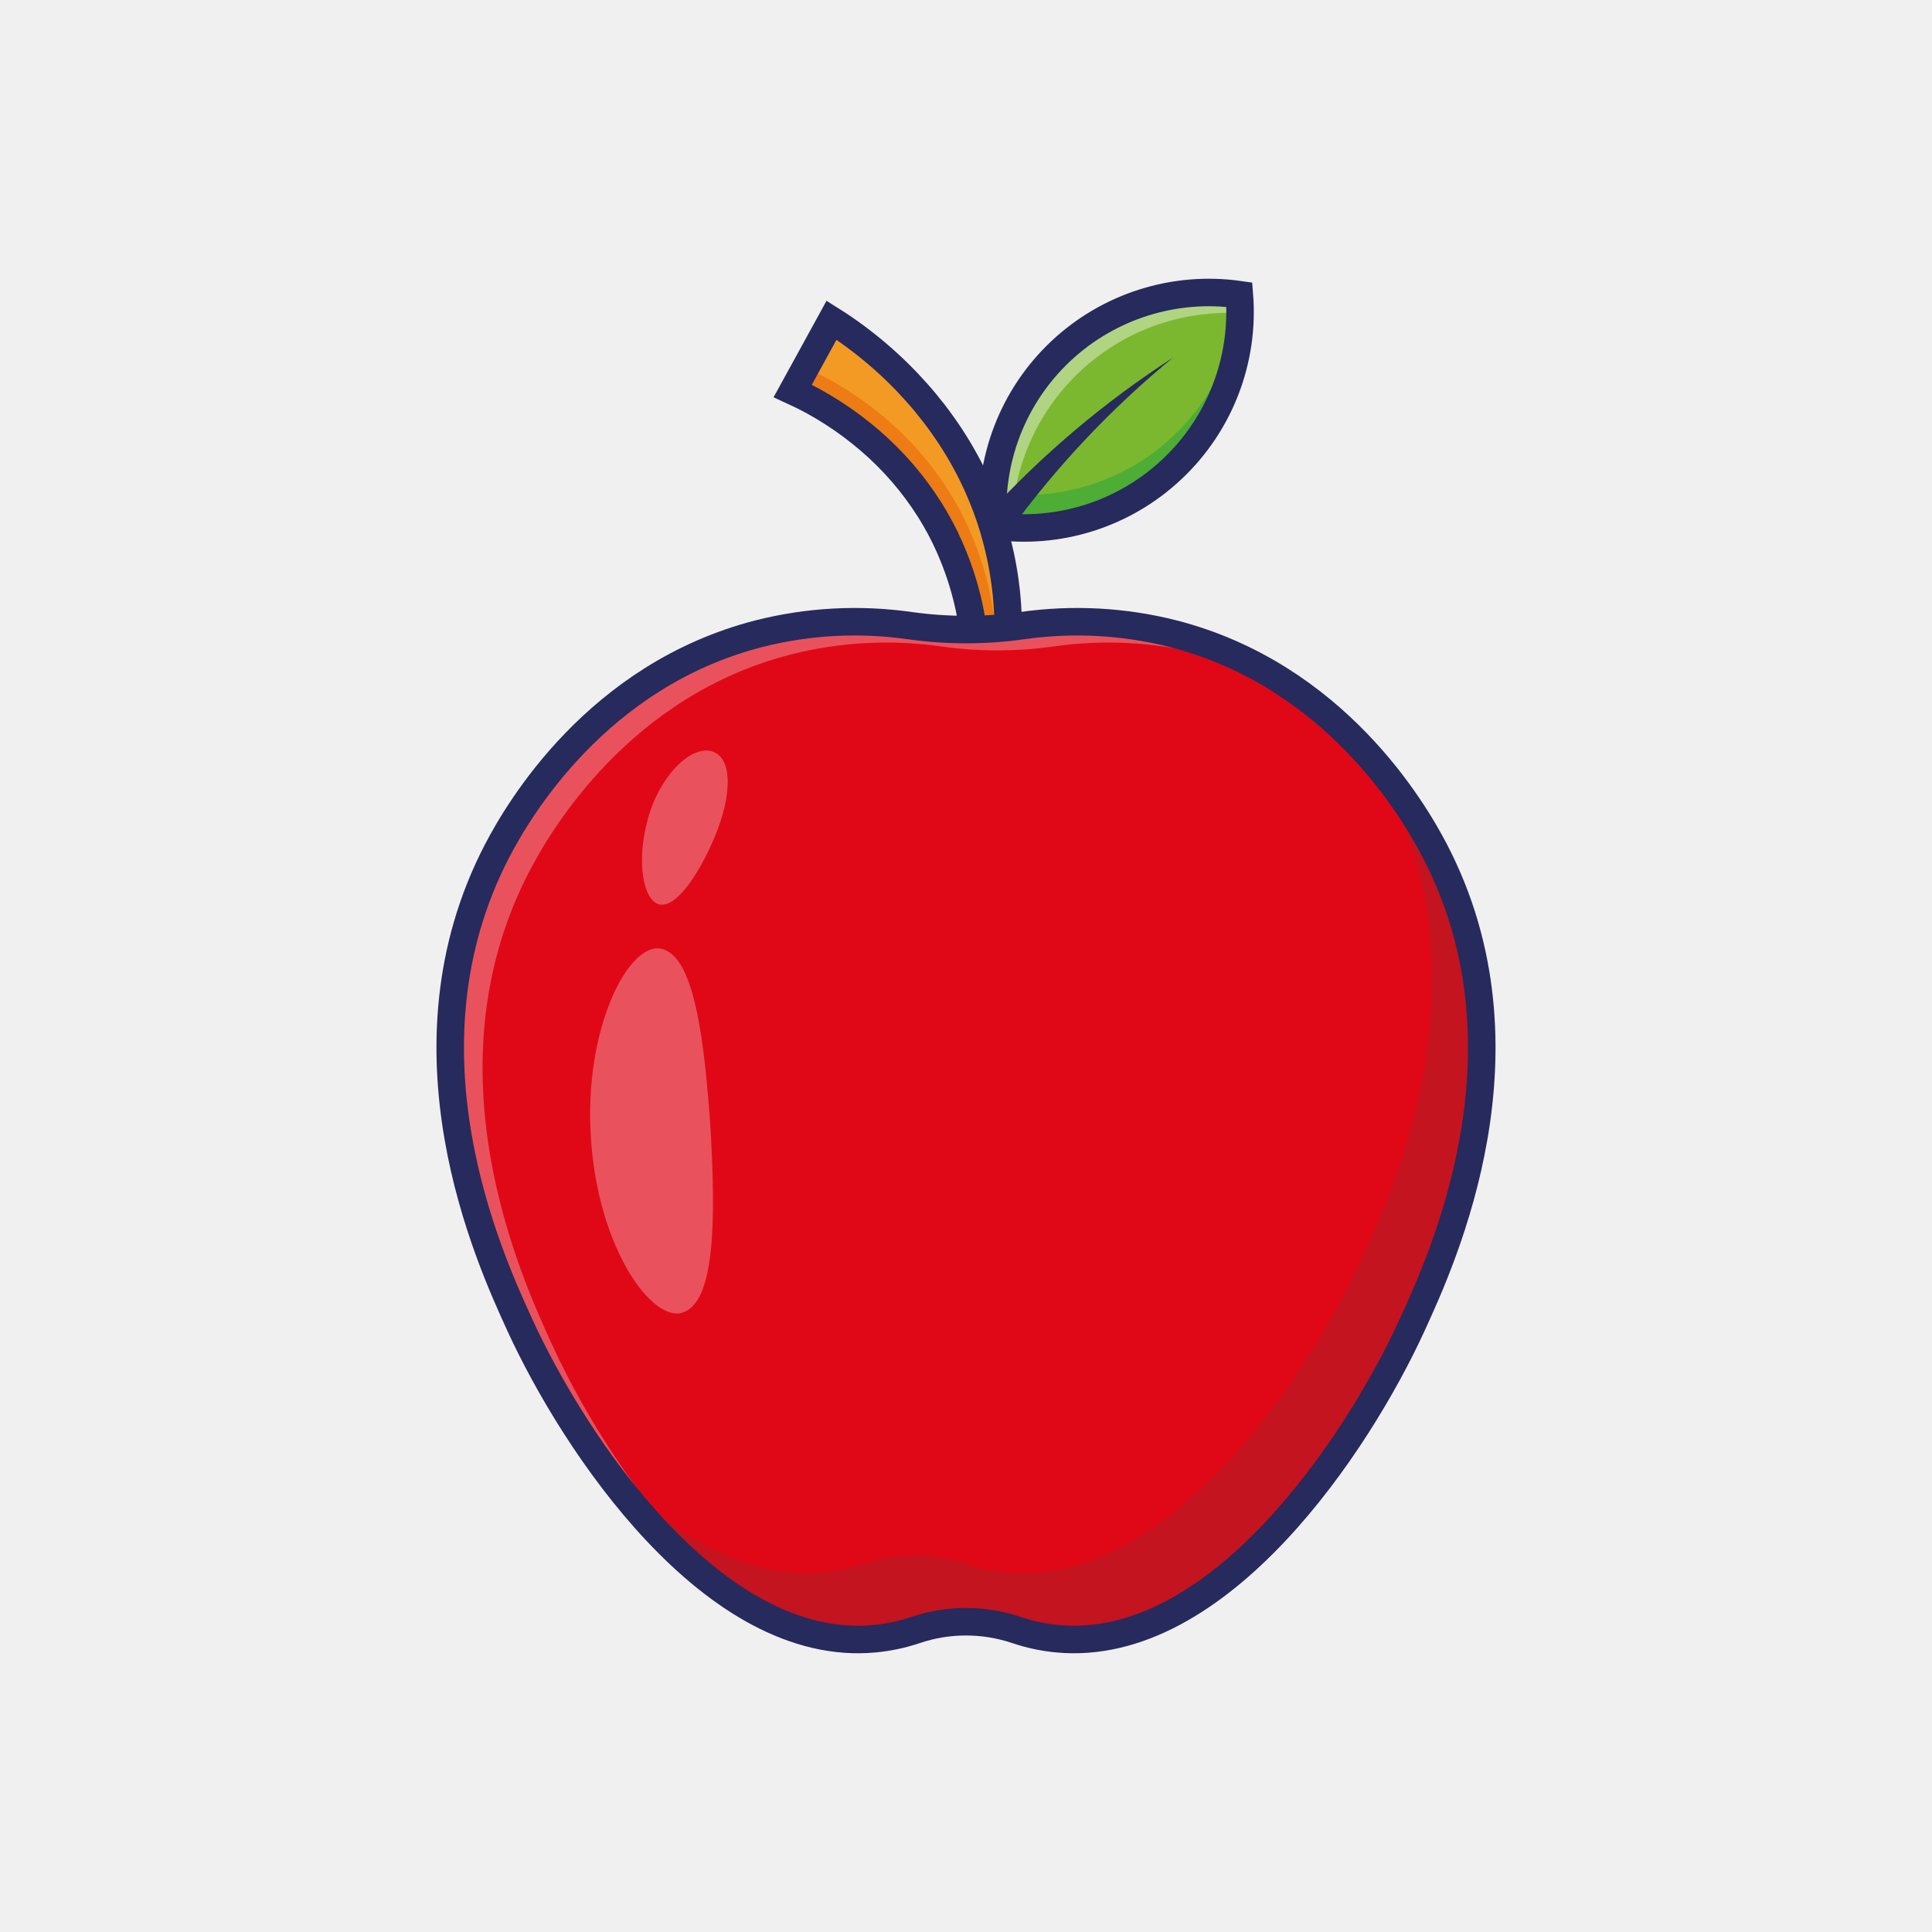
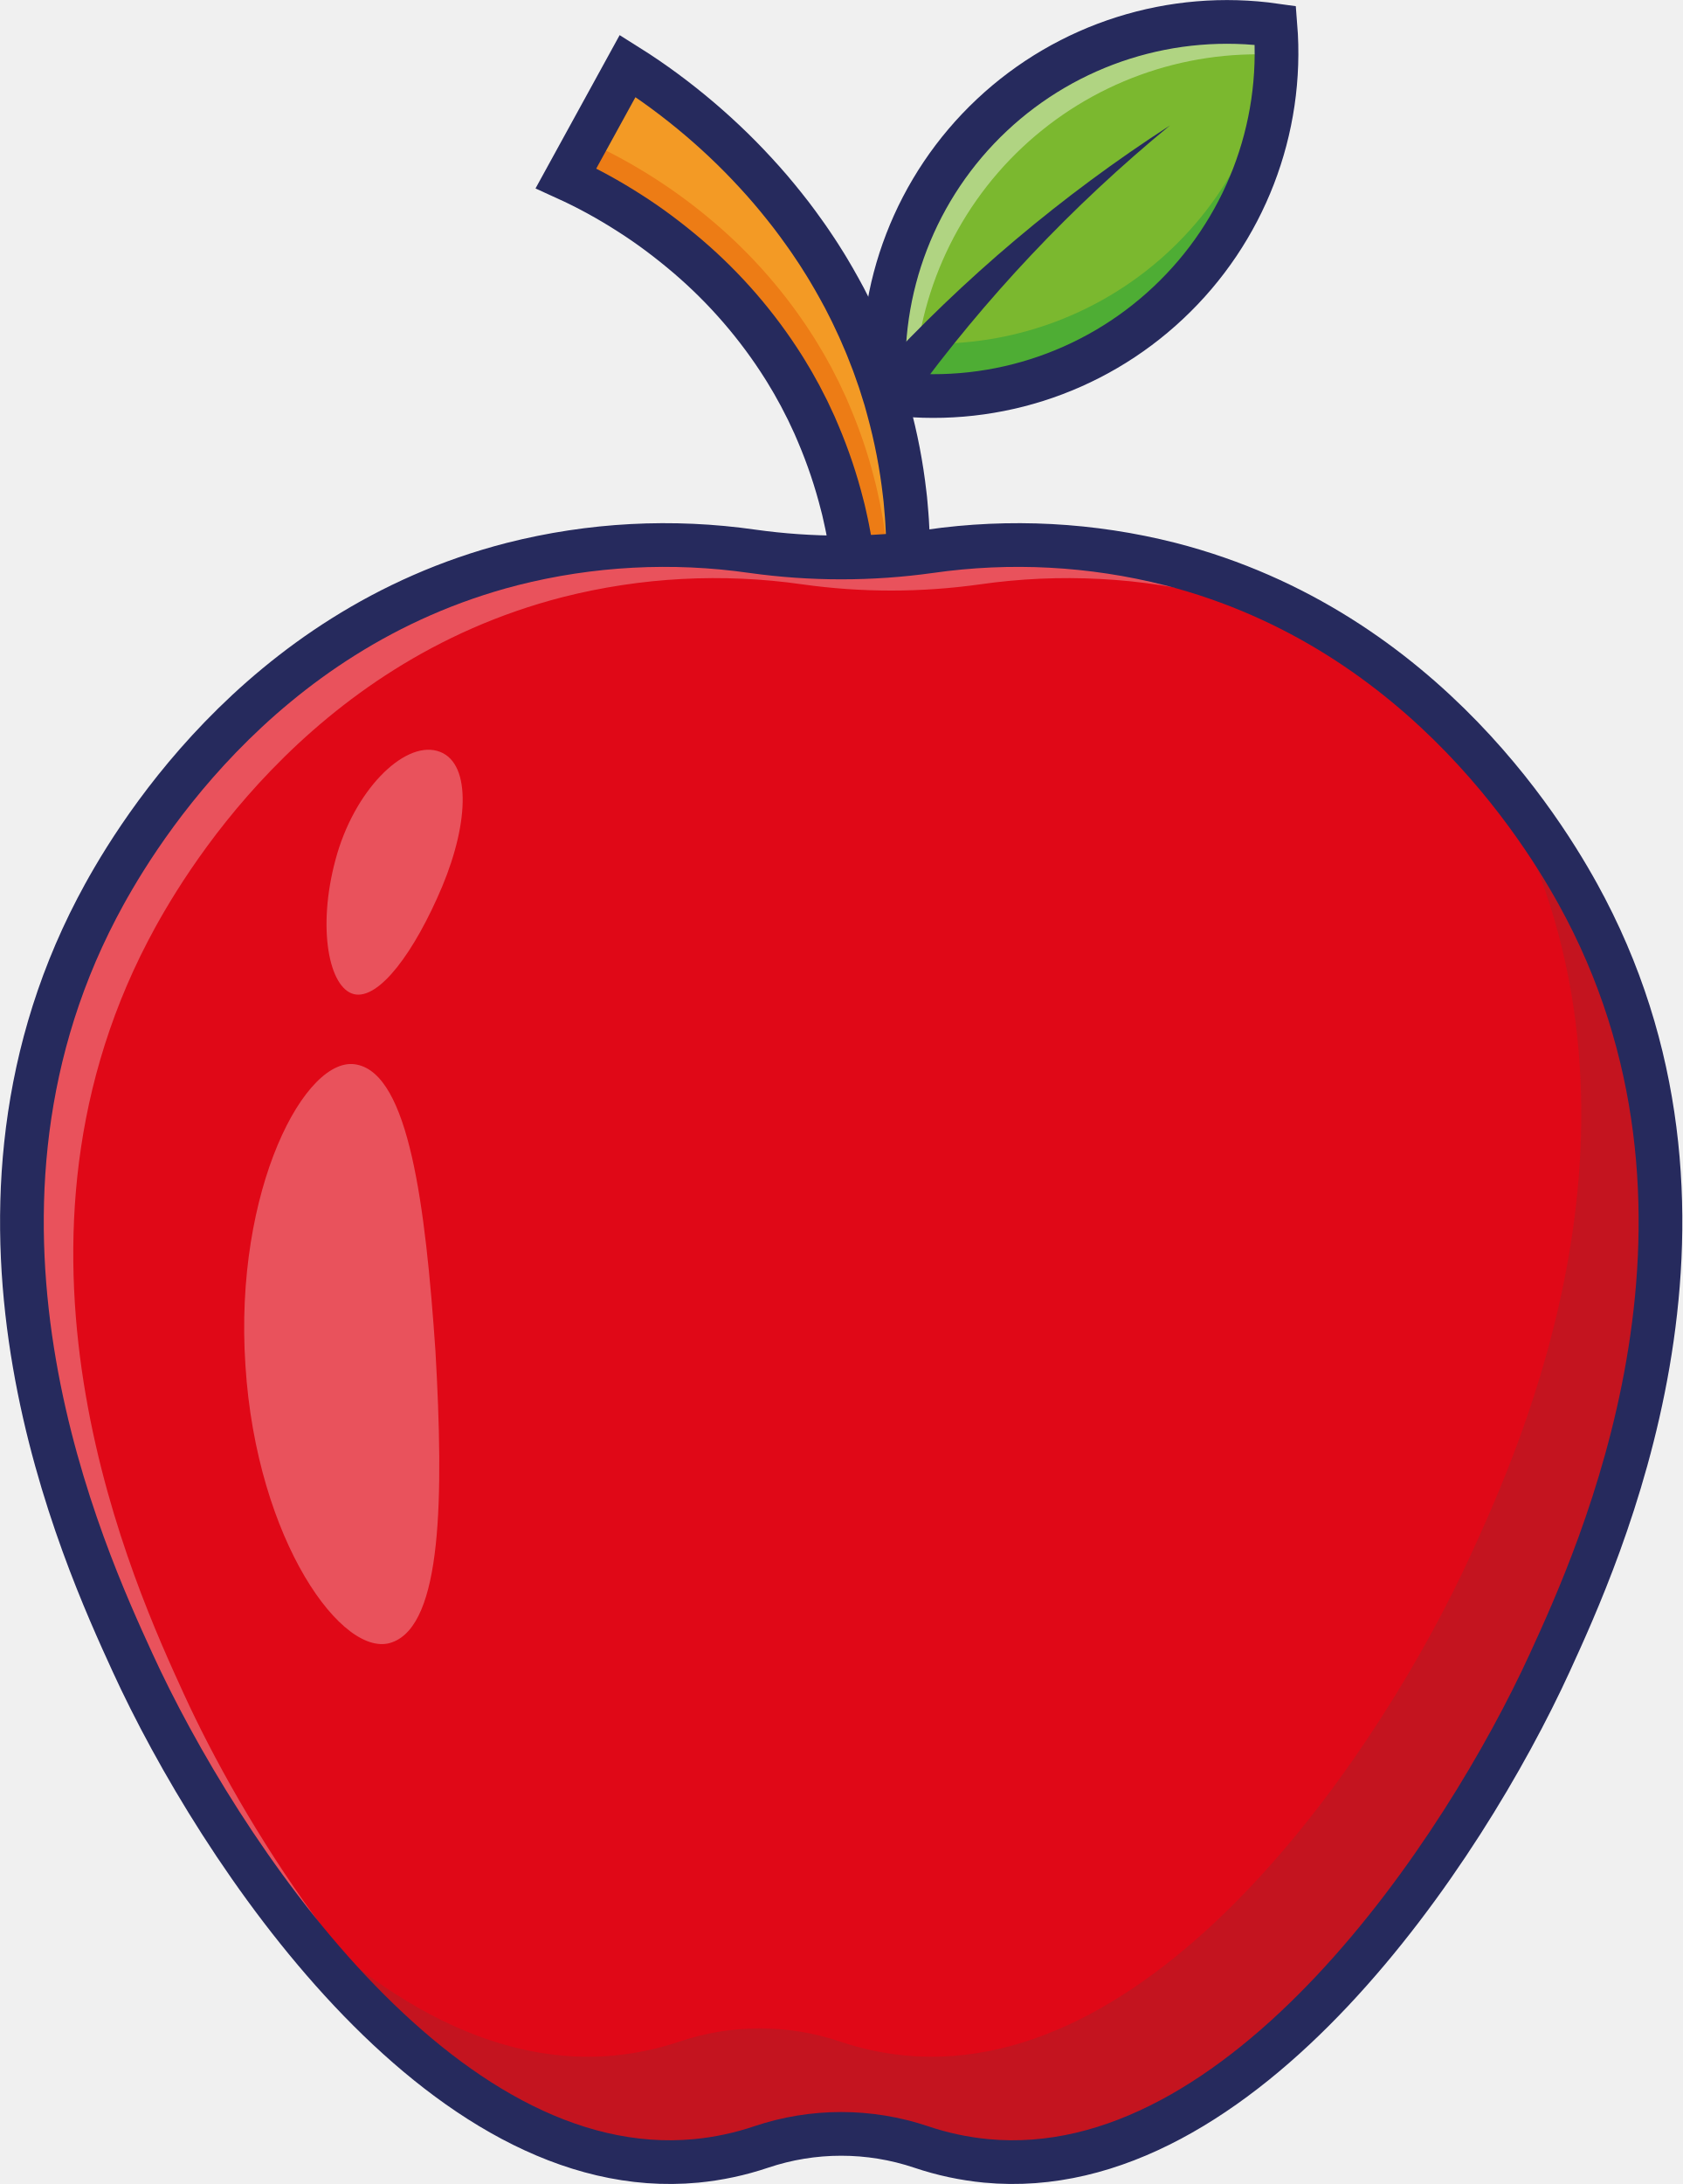
- <svg xmlns="http://www.w3.org/2000/svg" width="800px" height="800px" viewBox="0 0 500 500">
-   <g style="isolation:isolate">
-     <path d="M303.278,121.459a55.833,55.833,0,0,1-46.2,14.611,55.949,55.949,0,0,1,63.667-59.814A55.835,55.835,0,0,1,303.278,121.459Z" fill="#7bb82f" />
-     <path d="M320.914,81.06a55.943,55.943,0,0,0-59.057,55.482q-2.4-.133-4.783-.472a55.948,55.948,0,0,1,63.667-59.814Q320.93,78.655,320.914,81.06Z" fill="#ffffff" opacity="0.4" />
-     <path d="M303.277,121.46a55.835,55.835,0,0,1-46.2,14.61,56.3,56.3,0,0,1,.15-10.442q.041.959.116,1.917a55.943,55.943,0,0,0,63.517-49.371A55.8,55.8,0,0,1,303.277,121.46Z" fill="#4ead34" />
-     <path d="M303.278,121.459a55.833,55.833,0,0,1-46.2,14.611,55.949,55.949,0,0,1,63.667-59.814A55.835,55.835,0,0,1,303.278,121.459Z" fill="none" stroke="#262a5d" stroke-miterlimit="10" stroke-width="7.119" />
-     <path d="M255.782,132.861a246.275,246.275,0,0,1,47.779-40.3,242.674,242.674,0,0,0-42.273,44.815Z" fill="#262a5d" />
-     <path d="M252.523,179.249q.173-3.165.1-6.317c-.009-.525-.017-1.049-.045-1.574l-.07-1.57c-.077-1.045-.13-2.089-.244-3.128-.179-2.08-.486-4.143-.812-6.191l-.287-1.53c-.1-.509-.182-1.019-.3-1.523l-.336-1.514c-.058-.251-.107-.5-.171-.755l-.194-.749a79,79,0,0,0-3.916-11.646l-.6-1.4L245,139.967l-.322-.69-.162-.344-.174-.339-.693-1.353-.347-.675-.369-.664-.735-1.325c-.245-.441-.516-.868-.772-1.3s-.51-.868-.784-1.292a79.676,79.676,0,0,0-15.634-18.089q-2.271-1.938-4.655-3.722t-4.89-3.376q-2.495-1.6-5.078-3.016c-1.722-.941-3.454-1.807-5.224-2.612l10.045-18.3c2.069,1.3,4.1,2.688,6.05,4.128s3.85,2.947,5.688,4.511,3.619,3.185,5.339,4.866,3.374,3.425,4.972,5.214,3.115,3.651,4.582,5.542c.717.962,1.447,1.908,2.129,2.894.342.49.7.97,1.028,1.469l1,1.492c.337.493.645,1.007.965,1.511s.642,1.006.942,1.522c.6,1.032,1.222,2.05,1.782,3.1.285.523.575,1.043.854,1.569l.809,1.592.4.8.38.807.756,1.614c.251.537.475,1.089.712,1.632s.475,1.086.692,1.637l.647,1.655.322.826.3.836.588,1.671.147.417.134.422.265.844.529,1.685.469,1.7a90.3,90.3,0,0,1,2.656,13.767l.1.866c.033.288.051.579.078.868l.147,1.735c.056.577.075,1.157.108,1.736l.089,1.733c.058,2.314.085,4.621-.023,6.92-.03,1.15-.123,2.3-.194,3.441l-.152,1.713c-.047.571-.113,1.14-.18,1.708q-.387,3.411-1.022,6.771Z" fill="#f39a25" />
-     <path d="M259.925,176.332q-.274,1.886-.63,3.756l-6.771-.84q.169-3.163.1-6.317c-.009-.524-.017-1.048-.045-1.573l-.07-1.571c-.077-1.045-.131-2.088-.244-3.127-.179-2.081-.485-4.144-.812-6.192l-.287-1.53c-.1-.508-.181-1.017-.3-1.521l-.337-1.514c-.057-.253-.107-.5-.171-.755l-.193-.75a79.114,79.114,0,0,0-3.916-11.646l-.6-1.405-.648-1.38-.323-.689-.162-.345-.173-.338-.694-1.355-.346-.675-.368-.663-.735-1.325c-.246-.441-.518-.868-.774-1.3s-.509-.869-.782-1.292a79.711,79.711,0,0,0-15.636-18.09q-2.269-1.936-4.654-3.722t-4.89-3.375q-2.5-1.6-5.078-3.015c-1.722-.942-3.454-1.808-5.225-2.613l10.047-18.3c.141.088.281.178.422.27l-6.7,12.2c1.829.831,3.621,1.727,5.4,2.7s3.53,2.013,5.25,3.116,3.409,2.267,5.056,3.491,3.248,2.513,4.814,3.849a82.434,82.434,0,0,1,16.166,18.7c.283.437.537.89.81,1.336s.546.891.8,1.346l.761,1.37.381.686.359.7.716,1.4.18.35.167.355.334.714.671,1.427.616,1.453a81.421,81.421,0,0,1,4.049,12.041l.2.774c.065.26.117.521.177.781l.347,1.565c.125.522.211,1.05.313,1.575l.3,1.581c.336,2.119.654,4.252.839,6.4.117,1.074.172,2.152.251,3.234l.074,1.623c.029.542.038,1.085.047,1.628q.066,3.256-.107,6.532Z" fill="#f39a25" opacity="0.5" style="mix-blend-mode:multiply" />
-     <path d="M252.523,179.249q.173-3.165.1-6.317c-.009-.525-.017-1.049-.045-1.574l-.07-1.57c-.077-1.045-.13-2.089-.244-3.128-.179-2.08-.486-4.143-.812-6.191l-.287-1.53c-.1-.509-.182-1.019-.3-1.523l-.336-1.514c-.058-.251-.107-.5-.171-.755l-.194-.749a79,79,0,0,0-3.916-11.646l-.6-1.4L245,139.967l-.322-.69-.162-.344-.174-.339-.693-1.353-.347-.675-.369-.664-.735-1.325c-.245-.441-.516-.868-.772-1.3s-.51-.868-.784-1.292a79.676,79.676,0,0,0-15.634-18.089q-2.271-1.938-4.655-3.722t-4.89-3.376q-2.495-1.6-5.078-3.016c-1.722-.941-3.454-1.807-5.224-2.612l10.045-18.3c2.069,1.3,4.1,2.688,6.05,4.128s3.85,2.947,5.688,4.511,3.619,3.185,5.339,4.866,3.374,3.425,4.972,5.214,3.115,3.651,4.582,5.542c.717.962,1.447,1.908,2.129,2.894.342.49.7.97,1.028,1.469l1,1.492c.337.493.645,1.007.965,1.511s.642,1.006.942,1.522c.6,1.032,1.222,2.05,1.782,3.1.285.523.575,1.043.854,1.569l.809,1.592.4.8.38.807.756,1.614c.251.537.475,1.089.712,1.632s.475,1.086.692,1.637l.647,1.655.322.826.3.836.588,1.671.147.417.134.422.265.844.529,1.685.469,1.7a90.3,90.3,0,0,1,2.656,13.767l.1.866c.033.288.051.579.078.868l.147,1.735c.056.577.075,1.157.108,1.736l.089,1.733c.058,2.314.085,4.621-.023,6.92-.03,1.15-.123,2.3-.194,3.441l-.152,1.713c-.047.571-.113,1.14-.18,1.708q-.387,3.411-1.022,6.771Z" fill="none" stroke="#262a5d" stroke-miterlimit="10" stroke-width="7.119" />
-     <path d="M371.28,220.082C365.861,209.689,345.5,174.767,303.6,164a100.923,100.923,0,0,0-39.141-2.075,104.386,104.386,0,0,1-28.911,0A100.923,100.923,0,0,0,196.4,164c-41.9,10.765-62.264,45.687-67.683,56.08-26.843,51.471-2.187,105.342,5.8,122.8,14,30.584,50.036,85.176,91.855,81.22a47.154,47.154,0,0,0,10.592-2.265,40.874,40.874,0,0,1,26.063,0,47.157,47.157,0,0,0,10.591,2.265c41.82,3.956,77.859-50.636,91.856-81.22C373.467,325.424,398.123,271.553,371.28,220.082Z" fill="#e00817" />
-     <path d="M371.28,220.082C365.861,209.689,345.5,174.767,303.6,164a100.923,100.923,0,0,0-39.141-2.075,104.386,104.386,0,0,1-28.911,0A100.923,100.923,0,0,0,196.4,164c-41.9,10.765-62.264,45.687-67.683,56.08-26.843,51.471-2.187,105.342,5.8,122.8,14,30.584,50.036,85.176,91.855,81.22a47.154,47.154,0,0,0,10.592-2.265,40.874,40.874,0,0,1,26.063,0,47.157,47.157,0,0,0,10.591,2.265c41.82,3.956,77.859-50.636,91.856-81.22C373.467,325.424,398.123,271.553,371.28,220.082Z" fill="#e00817" />
-     <path d="M337.567,180.272a96.812,96.812,0,0,0-25.927-10.889,100.656,100.656,0,0,0-39.069-2.07,103.951,103.951,0,0,1-28.861,0,100.712,100.712,0,0,0-39.079,2.07c-41.829,10.745-62.15,45.606-67.565,55.987-26.8,51.377-2.186,105.158,5.789,122.584,9.537,20.838,29.321,52.824,54.2,69.789-28.765-14.895-51.942-51.75-62.524-74.869-7.994-17.454-32.647-71.323-5.809-122.8,5.425-10.39,25.784-45.309,67.69-56.073a100.829,100.829,0,0,1,39.136-2.08,104.3,104.3,0,0,0,28.909,0,100.879,100.879,0,0,1,39.146,2.08A97.918,97.918,0,0,1,337.567,180.272Z" fill="#ffffff" opacity="0.3" />
-     <g opacity="0.3">
-       <path d="M184.989,216.529c-4.491,10.669-10.292,18.5-14.374,17.528-4.043-.979-6.028-10.681-3.011-21.885,2.98-11.215,11.043-19.267,16.558-17.739C189.715,195.958,189.441,205.878,184.989,216.529Z" fill="#ffffff" />
+ <svg xmlns="http://www.w3.org/2000/svg" width="126.025" height="163.557" viewBox="0 0 78.766 102.223" version="1.1" id="svg38">
+   <defs id="defs42" />
+   <g style="isolation:isolate" id="g36" transform="matrix(0.2873544,0,0,0.2873544,-32.45536,-20.72596)">
+     <path d="m 303.278,121.459 a 55.833,55.833 0 0 1 -46.2,14.611 55.949,55.949 0 0 1 63.667,-59.814 55.835,55.835 0 0 1 -17.467,45.203 z" fill="#7bb82f" id="path2" />
+     <path d="m 320.914,81.06 a 55.943,55.943 0 0 0 -59.057,55.482 q -2.4,-0.133 -4.783,-0.472 a 55.948,55.948 0 0 1 63.667,-59.814 q 0.189,2.399 0.173,4.804 z" fill="#ffffff" opacity="0.4" id="path4" />
+     <path d="m 303.277,121.46 a 55.835,55.835 0 0 1 -46.2,14.61 56.3,56.3 0 0 1 0.15,-10.442 q 0.041,0.959 0.116,1.917 A 55.943,55.943 0 0 0 320.86,78.174 55.8,55.8 0 0 1 303.277,121.46 Z" fill="#4ead34" id="path6" />
+     <path d="m 303.278,121.459 a 55.833,55.833 0 0 1 -46.2,14.611 55.949,55.949 0 0 1 63.667,-59.814 55.835,55.835 0 0 1 -17.467,45.203 z" fill="none" stroke="#262a5d" stroke-miterlimit="10" stroke-width="7.119" id="path8" />
+     <path d="m 255.782,132.861 a 246.275,246.275 0 0 1 47.779,-40.3 242.674,242.674 0 0 0 -42.273,44.815 z" fill="#262a5d" id="path10" />
+     <path d="m 252.523,179.249 q 0.173,-3.165 0.1,-6.317 c -0.009,-0.525 -0.017,-1.049 -0.045,-1.574 l -0.07,-1.57 c -0.077,-1.045 -0.13,-2.089 -0.244,-3.128 -0.179,-2.08 -0.486,-4.143 -0.812,-6.191 l -0.287,-1.53 c -0.1,-0.509 -0.182,-1.019 -0.3,-1.523 l -0.336,-1.514 c -0.058,-0.251 -0.107,-0.5 -0.171,-0.755 l -0.194,-0.749 a 79,79 0 0 0 -3.916,-11.646 l -0.6,-1.4 -0.648,-1.385 -0.322,-0.69 -0.162,-0.344 -0.174,-0.339 -0.693,-1.353 -0.347,-0.675 -0.369,-0.664 -0.735,-1.325 c -0.245,-0.441 -0.516,-0.868 -0.772,-1.3 -0.256,-0.432 -0.51,-0.868 -0.784,-1.292 a 79.676,79.676 0 0 0 -15.634,-18.089 q -2.271,-1.938 -4.655,-3.722 -2.384,-1.784 -4.89,-3.376 -2.495,-1.6 -5.078,-3.016 c -1.722,-0.941 -3.454,-1.807 -5.224,-2.612 l 10.045,-18.3 c 2.069,1.3 4.1,2.688 6.05,4.128 1.95,1.44 3.85,2.947 5.688,4.511 1.838,1.564 3.619,3.185 5.339,4.866 1.72,1.681 3.374,3.425 4.972,5.214 1.598,1.789 3.115,3.651 4.582,5.542 0.717,0.962 1.447,1.908 2.129,2.894 0.342,0.49 0.7,0.97 1.028,1.469 l 1,1.492 c 0.337,0.493 0.645,1.007 0.965,1.511 0.32,0.504 0.642,1.006 0.942,1.522 0.6,1.032 1.222,2.05 1.782,3.1 0.285,0.523 0.575,1.043 0.854,1.569 l 0.809,1.592 0.4,0.8 0.38,0.807 0.756,1.614 c 0.251,0.537 0.475,1.089 0.712,1.632 0.237,0.543 0.475,1.086 0.692,1.637 l 0.647,1.655 0.322,0.826 0.3,0.836 0.588,1.671 0.147,0.417 0.134,0.422 0.265,0.844 0.529,1.685 0.469,1.7 a 90.3,90.3 0 0 1 2.656,13.767 l 0.1,0.866 c 0.033,0.288 0.051,0.579 0.078,0.868 l 0.147,1.735 c 0.056,0.577 0.075,1.157 0.108,1.736 l 0.089,1.733 c 0.058,2.314 0.085,4.621 -0.023,6.92 -0.03,1.15 -0.123,2.3 -0.194,3.441 l -0.152,1.713 c -0.047,0.571 -0.113,1.14 -0.18,1.708 q -0.387,3.411 -1.022,6.771 z" fill="#f39a25" id="path12" />
+     <path d="m 259.925,176.332 q -0.274,1.886 -0.63,3.756 l -6.771,-0.84 q 0.169,-3.163 0.1,-6.317 c -0.009,-0.524 -0.017,-1.048 -0.045,-1.573 l -0.07,-1.571 c -0.077,-1.045 -0.131,-2.088 -0.244,-3.127 -0.179,-2.081 -0.485,-4.144 -0.812,-6.192 l -0.287,-1.53 c -0.1,-0.508 -0.181,-1.017 -0.3,-1.521 l -0.337,-1.514 c -0.057,-0.253 -0.107,-0.5 -0.171,-0.755 l -0.193,-0.75 a 79.114,79.114 0 0 0 -3.916,-11.646 l -0.6,-1.405 -0.648,-1.38 -0.323,-0.689 -0.162,-0.345 -0.173,-0.338 -0.694,-1.355 -0.346,-0.675 -0.368,-0.663 -0.735,-1.325 c -0.246,-0.441 -0.518,-0.868 -0.774,-1.3 -0.256,-0.432 -0.509,-0.869 -0.782,-1.292 a 79.711,79.711 0 0 0 -15.636,-18.09 q -2.269,-1.936 -4.654,-3.722 -2.385,-1.786 -4.89,-3.375 -2.5,-1.6 -5.078,-3.015 c -1.722,-0.942 -3.454,-1.808 -5.225,-2.613 l 10.047,-18.3 c 0.141,0.088 0.281,0.178 0.422,0.27 l -6.7,12.2 c 1.829,0.831 3.621,1.727 5.4,2.7 1.779,0.973 3.53,2.013 5.25,3.116 1.72,1.103 3.409,2.267 5.056,3.491 1.647,1.224 3.248,2.513 4.814,3.849 a 82.434,82.434 0 0 1 16.166,18.7 c 0.283,0.437 0.537,0.89 0.81,1.336 0.273,0.446 0.546,0.891 0.8,1.346 l 0.761,1.37 0.381,0.686 0.359,0.7 0.716,1.4 0.18,0.35 0.167,0.355 0.334,0.714 0.671,1.427 0.616,1.453 a 81.421,81.421 0 0 1 4.049,12.041 l 0.2,0.774 c 0.065,0.26 0.117,0.521 0.177,0.781 l 0.347,1.565 c 0.125,0.522 0.211,1.05 0.313,1.575 l 0.3,1.581 c 0.336,2.119 0.654,4.252 0.839,6.4 0.117,1.074 0.172,2.152 0.251,3.234 l 0.074,1.623 c 0.029,0.542 0.038,1.085 0.047,1.628 q 0.066,3.256 -0.107,6.532 z" fill="#f39a25" opacity="0.5" style="mix-blend-mode:multiply" id="path14" />
+     <path d="m 252.523,179.249 q 0.173,-3.165 0.1,-6.317 c -0.009,-0.525 -0.017,-1.049 -0.045,-1.574 l -0.07,-1.57 c -0.077,-1.045 -0.13,-2.089 -0.244,-3.128 -0.179,-2.08 -0.486,-4.143 -0.812,-6.191 l -0.287,-1.53 c -0.1,-0.509 -0.182,-1.019 -0.3,-1.523 l -0.336,-1.514 c -0.058,-0.251 -0.107,-0.5 -0.171,-0.755 l -0.194,-0.749 a 79,79 0 0 0 -3.916,-11.646 l -0.6,-1.4 -0.648,-1.385 -0.322,-0.69 -0.162,-0.344 -0.174,-0.339 -0.693,-1.353 -0.347,-0.675 -0.369,-0.664 -0.735,-1.325 c -0.245,-0.441 -0.516,-0.868 -0.772,-1.3 -0.256,-0.432 -0.51,-0.868 -0.784,-1.292 a 79.676,79.676 0 0 0 -15.634,-18.089 q -2.271,-1.938 -4.655,-3.722 -2.384,-1.784 -4.89,-3.376 -2.495,-1.6 -5.078,-3.016 c -1.722,-0.941 -3.454,-1.807 -5.224,-2.612 l 10.045,-18.3 c 2.069,1.3 4.1,2.688 6.05,4.128 1.95,1.44 3.85,2.947 5.688,4.511 1.838,1.564 3.619,3.185 5.339,4.866 1.72,1.681 3.374,3.425 4.972,5.214 1.598,1.789 3.115,3.651 4.582,5.542 0.717,0.962 1.447,1.908 2.129,2.894 0.342,0.49 0.7,0.97 1.028,1.469 l 1,1.492 c 0.337,0.493 0.645,1.007 0.965,1.511 0.32,0.504 0.642,1.006 0.942,1.522 0.6,1.032 1.222,2.05 1.782,3.1 0.285,0.523 0.575,1.043 0.854,1.569 l 0.809,1.592 0.4,0.8 0.38,0.807 0.756,1.614 c 0.251,0.537 0.475,1.089 0.712,1.632 0.237,0.543 0.475,1.086 0.692,1.637 l 0.647,1.655 0.322,0.826 0.3,0.836 0.588,1.671 0.147,0.417 0.134,0.422 0.265,0.844 0.529,1.685 0.469,1.7 a 90.3,90.3 0 0 1 2.656,13.767 l 0.1,0.866 c 0.033,0.288 0.051,0.579 0.078,0.868 l 0.147,1.735 c 0.056,0.577 0.075,1.157 0.108,1.736 l 0.089,1.733 c 0.058,2.314 0.085,4.621 -0.023,6.92 -0.03,1.15 -0.123,2.3 -0.194,3.441 l -0.152,1.713 c -0.047,0.571 -0.113,1.14 -0.18,1.708 q -0.387,3.411 -1.022,6.771 z" fill="none" stroke="#262a5d" stroke-miterlimit="10" stroke-width="7.119" id="path16" />
+     <path d="M 371.28,220.082 C 365.861,209.689 345.5,174.767 303.6,164 a 100.923,100.923 0 0 0 -39.141,-2.075 104.386,104.386 0 0 1 -28.911,0 A 100.923,100.923 0 0 0 196.4,164 c -41.9,10.765 -62.264,45.687 -67.683,56.08 -26.843,51.471 -2.187,105.342 5.8,122.8 14,30.584 50.036,85.176 91.855,81.22 a 47.154,47.154 0 0 0 10.592,-2.265 40.874,40.874 0 0 1 26.063,0 47.157,47.157 0 0 0 10.591,2.265 c 41.82,3.956 77.859,-50.636 91.856,-81.22 7.993,-17.456 32.649,-71.327 5.806,-122.798 z" fill="#e00817" id="path18" />
+     <path d="M 371.28,220.082 C 365.861,209.689 345.5,174.767 303.6,164 a 100.923,100.923 0 0 0 -39.141,-2.075 104.386,104.386 0 0 1 -28.911,0 A 100.923,100.923 0 0 0 196.4,164 c -41.9,10.765 -62.264,45.687 -67.683,56.08 -26.843,51.471 -2.187,105.342 5.8,122.8 14,30.584 50.036,85.176 91.855,81.22 a 47.154,47.154 0 0 0 10.592,-2.265 40.874,40.874 0 0 1 26.063,0 47.157,47.157 0 0 0 10.591,2.265 c 41.82,3.956 77.859,-50.636 91.856,-81.22 7.993,-17.456 32.649,-71.327 5.806,-122.798 z" fill="#e00817" id="path20" />
+     <path d="m 337.567,180.272 a 96.812,96.812 0 0 0 -25.927,-10.889 100.656,100.656 0 0 0 -39.069,-2.07 103.951,103.951 0 0 1 -28.861,0 100.712,100.712 0 0 0 -39.079,2.07 c -41.829,10.745 -62.15,45.606 -67.565,55.987 -26.8,51.377 -2.186,105.158 5.789,122.584 9.537,20.838 29.321,52.824 54.2,69.789 -28.765,-14.895 -51.942,-51.75 -62.524,-74.869 -7.994,-17.454 -32.647,-71.323 -5.809,-122.8 5.425,-10.39 25.784,-45.309 67.69,-56.073 a 100.829,100.829 0 0 1 39.136,-2.08 104.3,104.3 0 0 0 28.909,0 100.879,100.879 0 0 1 39.146,2.08 97.918,97.918 0 0 1 33.964,16.271 z" fill="#ffffff" opacity="0.3" id="path22" />
+     <g opacity="0.3" id="g26">
+       <path d="m 184.989,216.529 c -4.491,10.669 -10.292,18.5 -14.374,17.528 -4.043,-0.979 -6.028,-10.681 -3.011,-21.885 2.98,-11.215 11.043,-19.267 16.558,-17.739 5.553,1.525 5.279,11.445 0.827,22.096 z" fill="#ffffff" id="path24" />
    </g>
-     <g opacity="0.3">
-       <path d="M183.893,292.2c1.355,23.877,1.114,44.466-7.032,47.419-7.93,3-22.122-16.478-23.93-45.1-1.9-28.609,9.846-50.77,18.158-48.982C179.568,247.22,182.254,268.354,183.893,292.2Z" fill="#ffffff" />
+     <g opacity="0.3" id="g30">
+       <path d="m 183.893,292.2 c 1.355,23.877 1.114,44.466 -7.032,47.419 -7.93,3 -22.122,-16.478 -23.93,-45.1 -1.9,-28.609 9.846,-50.77 18.158,-48.982 8.479,1.683 11.165,22.817 12.804,46.663 z" fill="#ffffff" id="path28" />
    </g>
-     <path d="M365.479,342.874c-13.994,30.586-50.034,85.183-91.854,81.225a47.671,47.671,0,0,1-10.592-2.262,40.827,40.827,0,0,0-26.061,0A47.916,47.916,0,0,1,226.38,424.1c-28.87,2.731-54.99-22.449-73-48.367,16.592,18.729,37.305,33.308,59.667,31.2a47.3,47.3,0,0,0,10.62-2.271,40.929,40.929,0,0,1,26.139,0,47.307,47.307,0,0,0,10.62,2.271c41.935,3.959,78.071-50.781,92.1-81.445,8.013-17.5,32.733-71.523,5.818-123.13-.786-1.5-1.888-3.527-3.317-5.923a122.324,122.324,0,0,1,16.247,23.646C398.126,271.551,373.464,325.42,365.479,342.874Z" fill="#bb1822" opacity="0.75" />
-     <path d="M371.28,220.082C365.861,209.689,345.5,174.767,303.6,164a100.923,100.923,0,0,0-39.141-2.075,104.386,104.386,0,0,1-28.911,0A100.923,100.923,0,0,0,196.4,164c-41.9,10.765-62.264,45.687-67.683,56.08-26.843,51.471-2.187,105.342,5.8,122.8,14,30.584,50.036,85.176,91.855,81.22a47.154,47.154,0,0,0,10.592-2.265,40.874,40.874,0,0,1,26.063,0,47.157,47.157,0,0,0,10.591,2.265c41.82,3.956,77.859-50.636,91.856-81.22C373.467,325.424,398.123,271.553,371.28,220.082Z" fill="none" stroke="#262a5d" stroke-miterlimit="10" stroke-width="7.119" />
+     <path d="m 365.479,342.874 c -13.994,30.586 -50.034,85.183 -91.854,81.225 a 47.671,47.671 0 0 1 -10.592,-2.262 40.827,40.827 0 0 0 -26.061,0 47.916,47.916 0 0 1 -10.592,2.263 c -28.87,2.731 -54.99,-22.449 -73,-48.367 16.592,18.729 37.305,33.308 59.667,31.2 a 47.3,47.3 0 0 0 10.62,-2.271 40.929,40.929 0 0 1 26.139,0 47.307,47.307 0 0 0 10.62,2.271 c 41.935,3.959 78.071,-50.781 92.1,-81.445 8.013,-17.5 32.733,-71.523 5.818,-123.13 -0.786,-1.5 -1.888,-3.527 -3.317,-5.923 a 122.324,122.324 0 0 1 16.247,23.646 c 26.852,51.47 2.19,105.339 -5.795,122.793 z" fill="#bb1822" opacity="0.75" id="path32" />
+     <path d="M 371.28,220.082 C 365.861,209.689 345.5,174.767 303.6,164 a 100.923,100.923 0 0 0 -39.141,-2.075 104.386,104.386 0 0 1 -28.911,0 A 100.923,100.923 0 0 0 196.4,164 c -41.9,10.765 -62.264,45.687 -67.683,56.08 -26.843,51.471 -2.187,105.342 5.8,122.8 14,30.584 50.036,85.176 91.855,81.22 a 47.154,47.154 0 0 0 10.592,-2.265 40.874,40.874 0 0 1 26.063,0 47.157,47.157 0 0 0 10.591,2.265 c 41.82,3.956 77.859,-50.636 91.856,-81.22 7.993,-17.456 32.649,-71.327 5.806,-122.798 z" fill="none" stroke="#262a5d" stroke-miterlimit="10" stroke-width="7.119" id="path34" />
  </g>
</svg>
